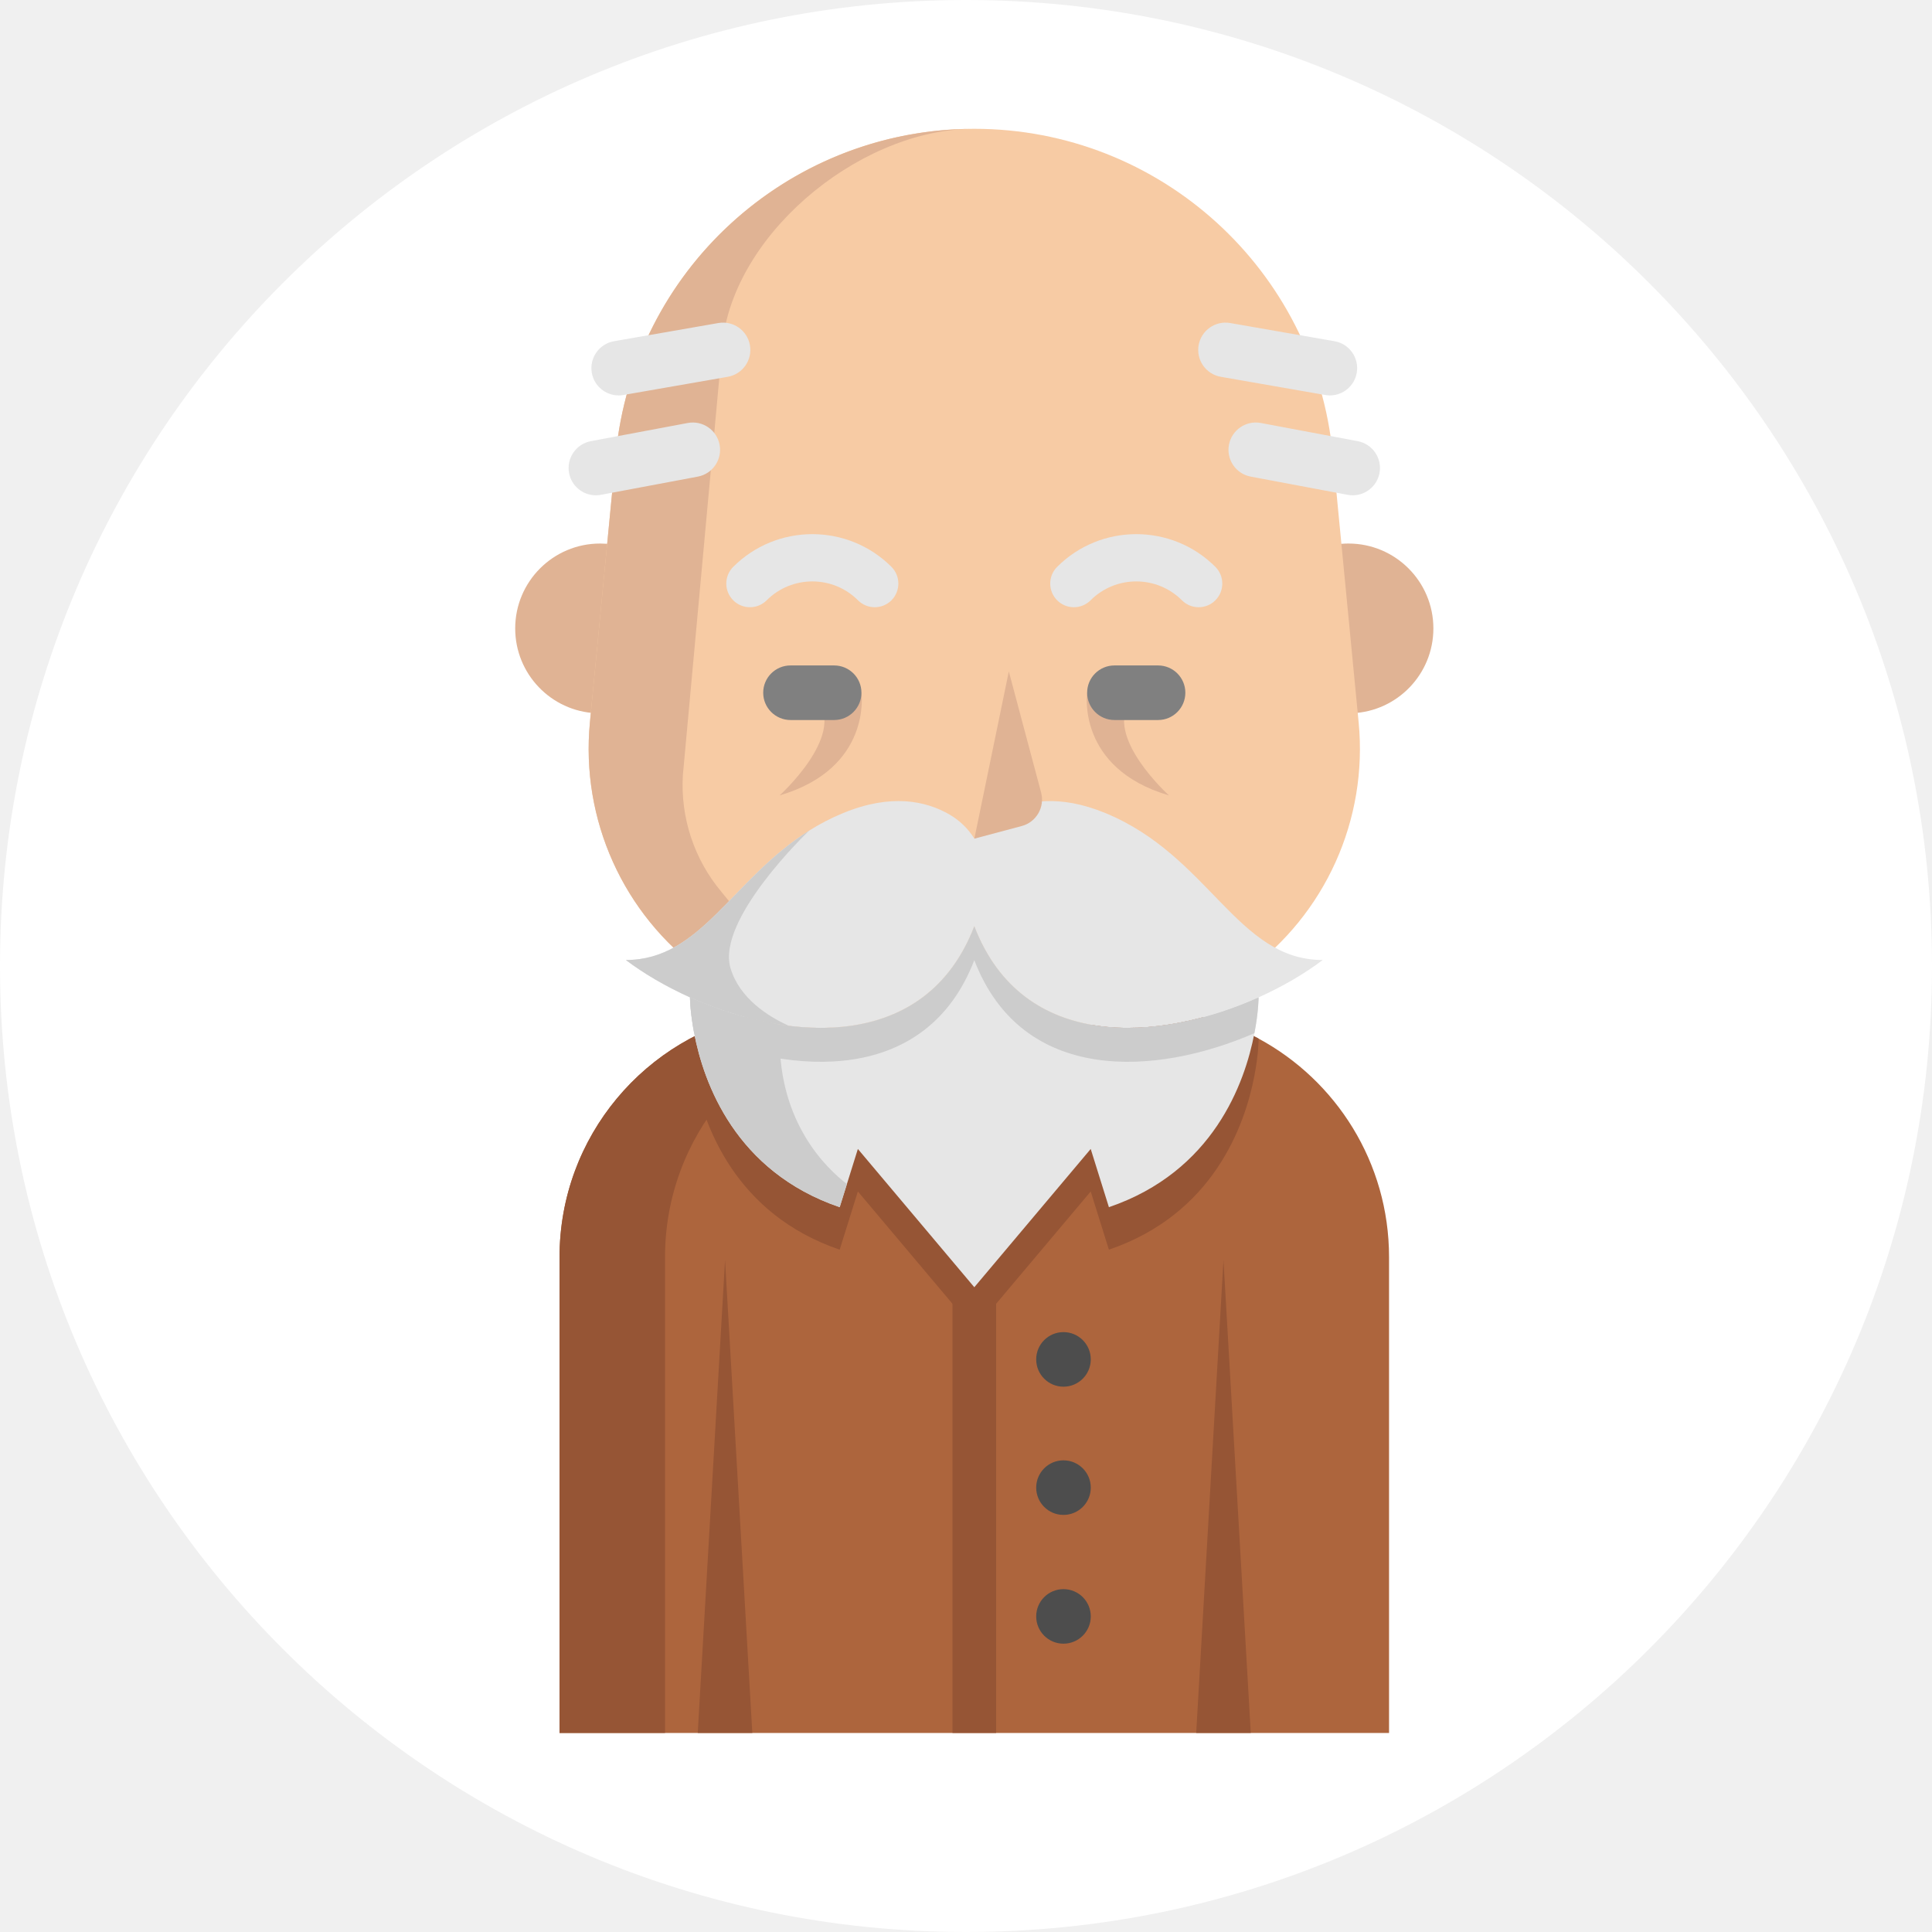
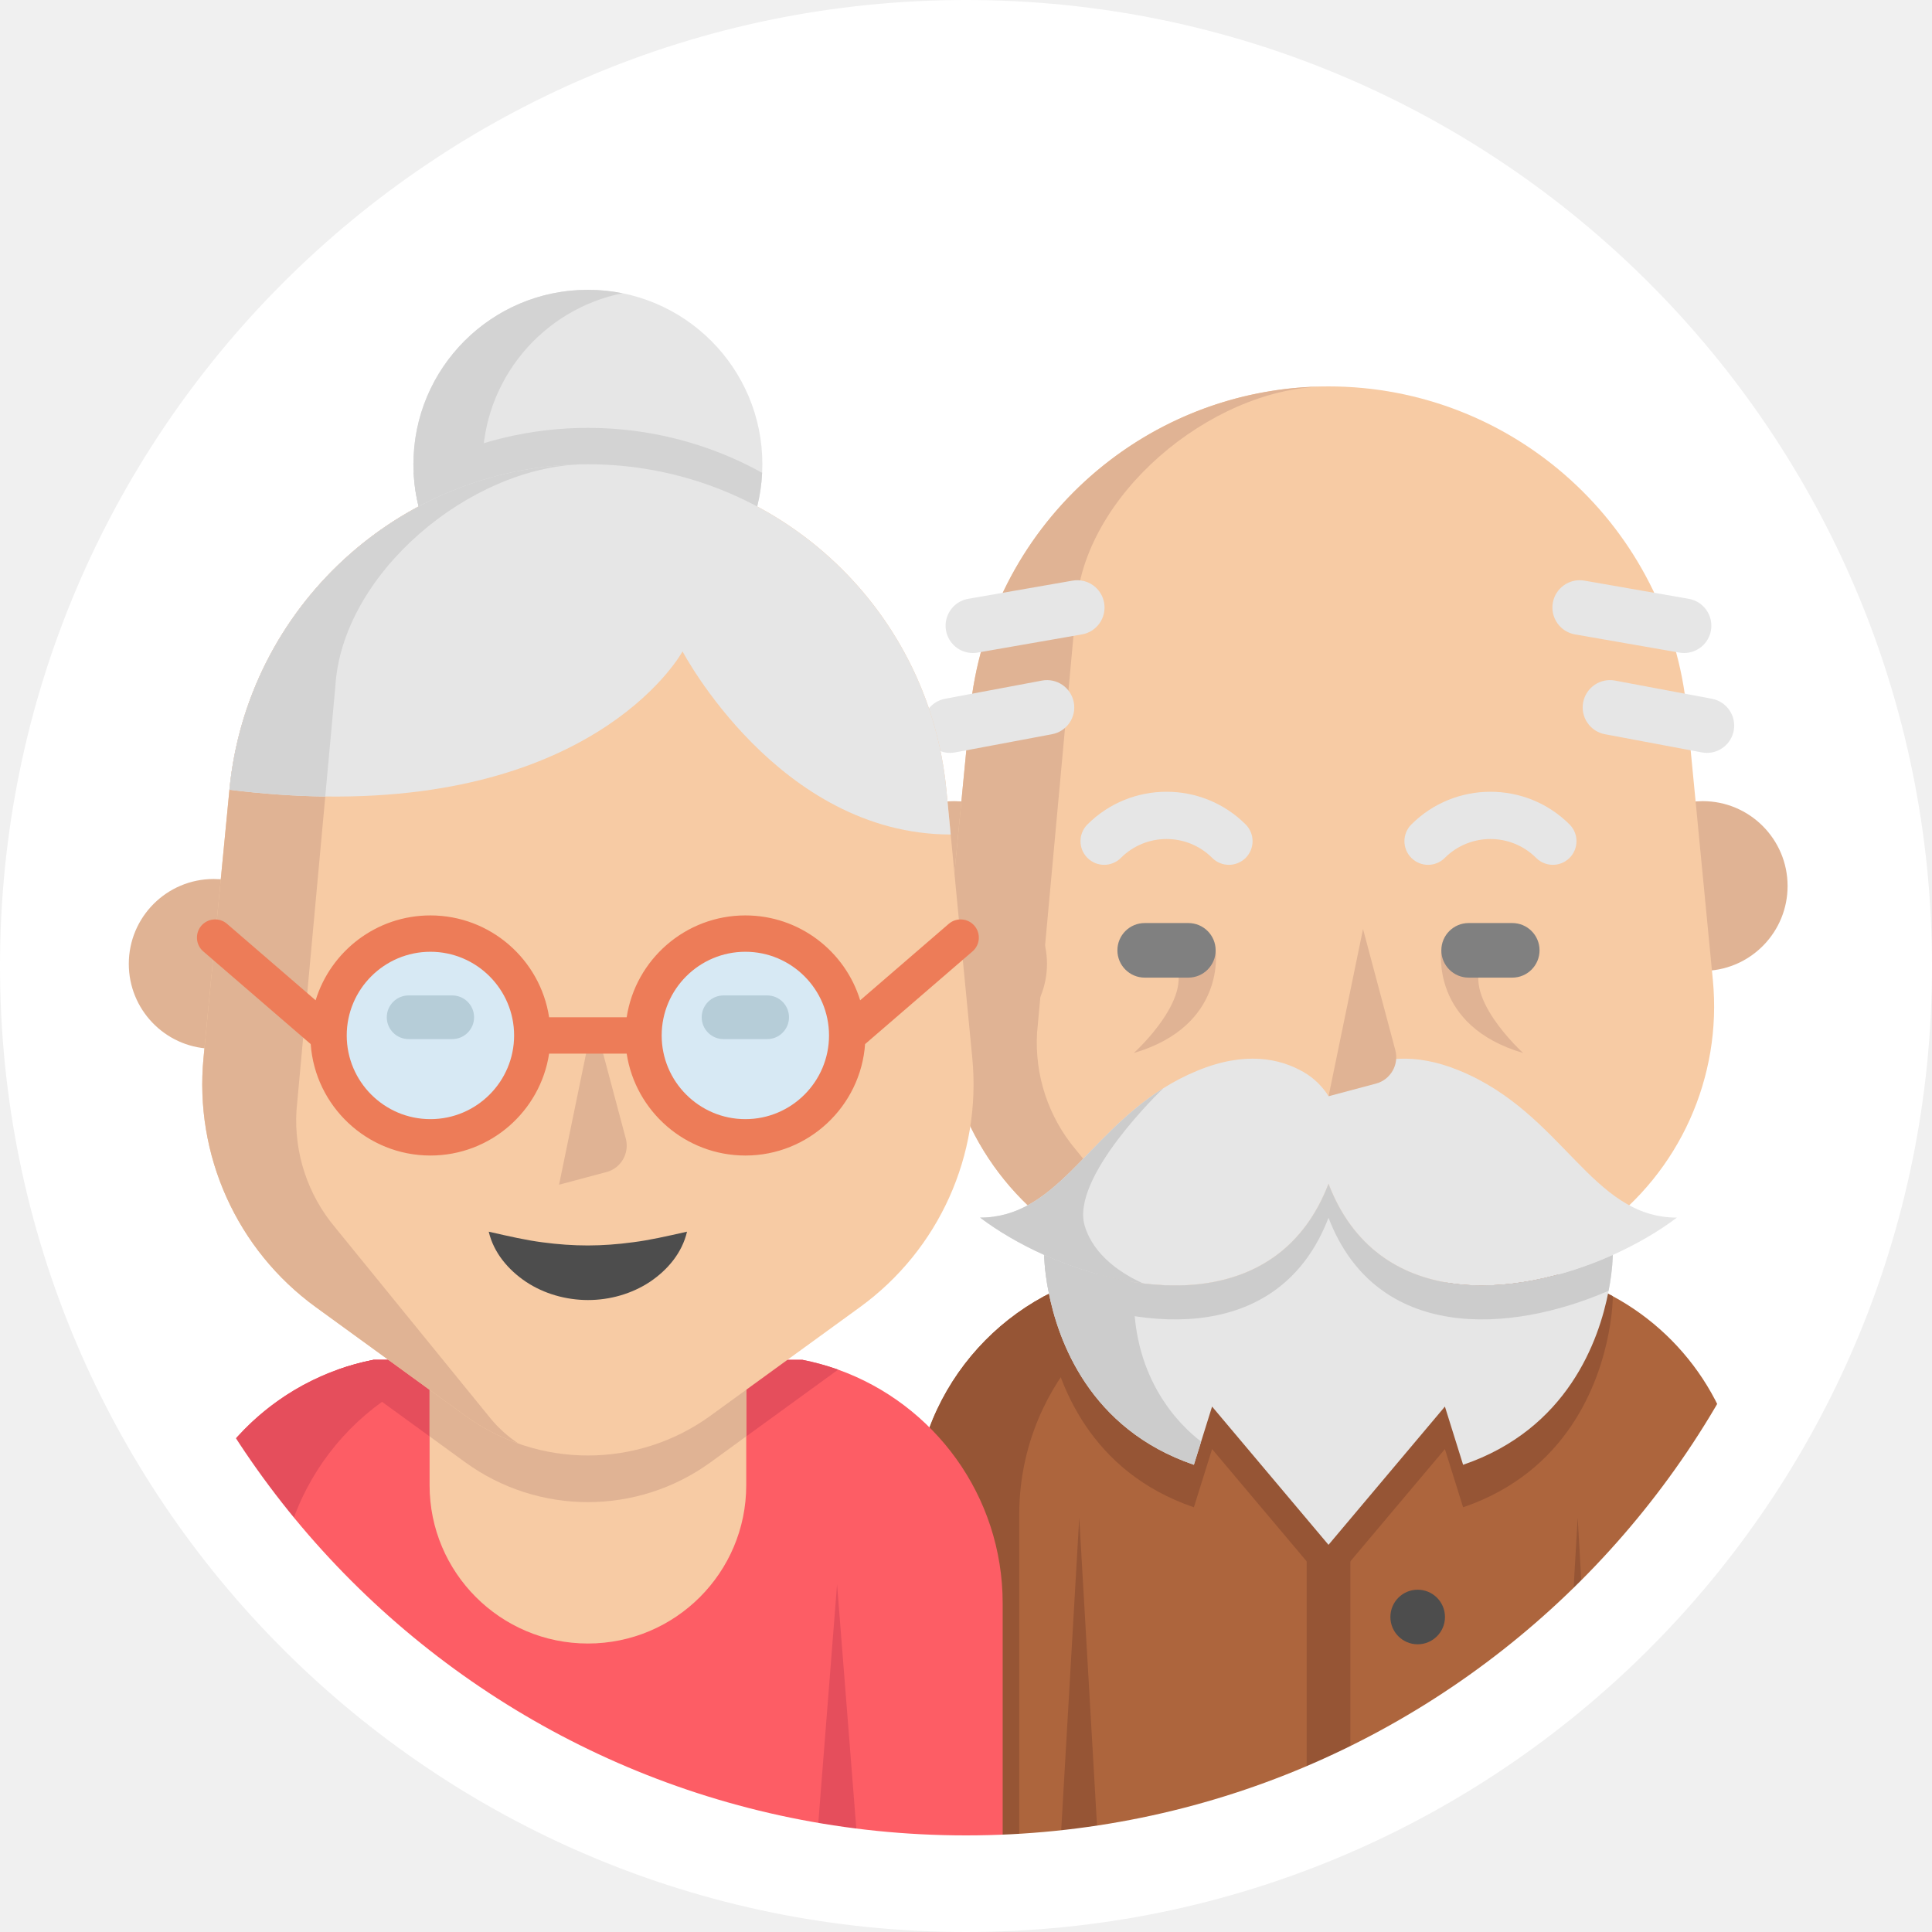
<svg xmlns="http://www.w3.org/2000/svg" width="60" height="60" viewBox="0 0 60 60" fill="none">
  <rect width="60" height="60" rx="30" fill="white" />
-   <path d="M43.138 39.041V53.819H17.377V39.041C17.377 35.293 20.054 32.169 23.599 31.478H36.916C36.917 31.478 36.917 31.478 36.918 31.478C37.687 31.628 38.414 31.892 39.082 32.252C41.497 33.554 43.138 36.106 43.138 39.041Z" fill="#AD653D" />
-   <path d="M26.875 31.478H23.599C20.053 32.168 17.377 35.292 17.377 39.04V53.818H20.653V39.04C20.653 35.292 23.33 32.168 26.875 31.478Z" fill="#965535" />
-   <path d="M18.516 22.15C17.115 22.088 16 20.932 16 19.516C16 18.061 17.18 16.88 18.636 16.88C18.767 16.88 18.896 16.889 19.022 16.908" fill="#E0B394" />
-   <path d="M41.998 22.15C43.399 22.088 44.515 20.932 44.515 19.516C44.515 18.061 43.334 16.88 41.878 16.88C41.747 16.88 41.617 16.89 41.492 16.908" fill="#E0B394" />
-   <path d="M26.444 33.544L21.806 30.175C19.355 28.394 18.029 25.449 18.32 22.433L19.125 14.109C19.679 8.375 24.497 4 30.258 4C36.018 4 40.836 8.375 41.39 14.109L42.194 22.433C42.486 25.449 41.16 28.394 38.709 30.175L34.071 33.544C31.797 35.196 28.718 35.196 26.444 33.544Z" fill="#F7CBA4" />
-   <path d="M26.752 21.513C26.752 21.513 27.093 23.855 24.212 24.702C24.212 24.702 26.247 22.863 25.398 21.765" fill="#E0B394" />
-   <path d="M21.207 24.074C21.129 25.393 21.558 26.69 22.408 27.701L27.255 33.658C27.509 33.959 27.796 34.213 28.106 34.415C27.523 34.212 26.963 33.92 26.444 33.544L21.806 30.174C19.355 28.394 18.03 25.449 18.321 22.433L19.125 14.108C19.674 8.431 24.404 4.085 30.09 4.003C26.587 4.087 22.621 7.389 22.415 10.905L21.207 24.074Z" fill="#E0B394" />
-   <path d="M25.905 22.361H24.55C24.082 22.361 23.702 21.981 23.702 21.513C23.702 21.045 24.082 20.666 24.55 20.666H25.905C26.373 20.666 26.753 21.045 26.753 21.513C26.753 21.981 26.373 22.361 25.905 22.361Z" fill="#808080" />
-   <path d="M33.762 21.513C33.762 21.513 33.421 23.855 36.303 24.702C36.303 24.702 34.267 22.863 35.116 21.765" fill="#E0B394" />
-   <path d="M37.225 18.858C37.037 18.858 36.849 18.786 36.706 18.643C35.923 17.861 34.651 17.861 33.869 18.643C33.582 18.93 33.117 18.93 32.831 18.643C32.544 18.356 32.544 17.891 32.831 17.604C34.185 16.25 36.39 16.25 37.744 17.604C38.031 17.891 38.031 18.356 37.744 18.643C37.601 18.786 37.413 18.858 37.225 18.858Z" fill="#E6E6E6" />
-   <path d="M27.165 18.858C26.977 18.858 26.789 18.786 26.646 18.643C25.864 17.861 24.592 17.861 23.81 18.643C23.523 18.93 23.058 18.93 22.771 18.643C22.484 18.356 22.484 17.891 22.771 17.604C24.126 16.25 26.33 16.25 27.685 17.604C27.971 17.891 27.971 18.356 27.685 18.643C27.541 18.786 27.353 18.858 27.165 18.858Z" fill="#E6E6E6" />
-   <path d="M30.936 35.719H29.58V53.818H30.936V35.719Z" fill="#965535" />
-   <path d="M35.965 22.361H34.61C34.142 22.361 33.762 21.981 33.762 21.513C33.762 21.045 34.142 20.666 34.61 20.666H35.965C36.433 20.666 36.812 21.045 36.812 21.513C36.812 21.981 36.433 22.361 35.965 22.361Z" fill="#808080" />
-   <path d="M39.087 32.294C39.087 32.294 39.086 32.739 38.957 33.406C38.661 34.956 37.679 37.704 34.438 38.81L33.873 37.002L30.258 41.295L26.642 37.002L26.077 38.81C22.837 37.704 21.855 34.956 21.558 33.406C21.429 32.739 21.428 32.294 21.428 32.294C24.067 33.479 27.594 33.895 29.483 31.478C29.788 31.09 30.049 30.628 30.258 30.084C30.523 30.776 30.962 31.213 31.506 31.478C32.988 32.203 35.25 31.653 36.919 31.478C37.687 31.628 38.414 31.892 39.082 32.252C39.084 32.266 39.086 32.279 39.087 32.294Z" fill="#965535" />
-   <path d="M41.078 29.814C40.526 30.231 39.843 30.634 39.087 30.974C36.022 32.35 31.764 32.689 30.258 28.764C29.217 31.472 26.867 32.15 24.503 31.859C23.441 31.728 22.377 31.4 21.427 30.974C20.671 30.634 19.988 30.231 19.436 29.814C21.782 29.814 22.724 27.304 25.127 25.798C25.128 25.797 25.129 25.796 25.129 25.796C25.452 25.592 25.802 25.408 26.186 25.25C27.668 24.64 28.75 24.869 29.488 25.296C29.81 25.483 30.071 25.742 30.26 26.044C30.463 25.721 30.748 25.446 31.1 25.255C31.836 24.855 32.895 24.66 34.328 25.25C37.56 26.581 38.416 29.814 41.078 29.814Z" fill="#E6E6E6" />
-   <path d="M39.087 30.974C39.087 30.974 39.086 31.42 38.957 32.086C38.661 33.636 37.679 36.384 34.438 37.49L33.873 35.682L30.258 39.976L26.642 35.682L26.302 36.77L26.077 37.49C22.837 36.384 21.855 33.636 21.558 32.086C21.429 31.419 21.428 30.974 21.428 30.974C22.272 31.354 23.206 31.653 24.149 31.807C26.63 32.214 29.165 31.608 30.258 28.764C31.764 32.69 36.023 32.351 39.087 30.974Z" fill="#E6E6E6" />
-   <path d="M39.087 30.974C39.087 30.974 39.086 31.419 38.957 32.086C35.904 33.413 31.743 33.688 30.258 29.818C28.772 33.688 24.611 33.413 21.558 32.086C21.429 31.419 21.428 30.974 21.428 30.974C24.492 32.35 28.751 32.689 30.258 28.764C31.764 32.689 36.023 32.35 39.087 30.974Z" fill="#CCCCCC" />
-   <path d="M41.301 12.28C41.253 12.28 41.204 12.276 41.155 12.267L37.913 11.702C37.453 11.622 37.144 11.183 37.224 10.722C37.305 10.261 37.742 9.952 38.205 10.032L41.446 10.597C41.907 10.678 42.215 11.117 42.135 11.578C42.063 11.989 41.705 12.28 41.301 12.28Z" fill="#E6E6E6" />
-   <path d="M42.01 15.382C41.958 15.382 41.905 15.377 41.852 15.367L38.843 14.802C38.383 14.716 38.08 14.273 38.166 13.813C38.253 13.353 38.696 13.05 39.156 13.136L42.165 13.701C42.625 13.788 42.928 14.23 42.842 14.691C42.765 15.098 42.409 15.382 42.01 15.382Z" fill="#E6E6E6" />
-   <path d="M19.213 12.28C18.809 12.28 18.451 11.99 18.379 11.578C18.299 11.117 18.607 10.678 19.068 10.597L22.31 10.032C22.771 9.952 23.21 10.261 23.29 10.722C23.37 11.183 23.062 11.621 22.601 11.702L19.36 12.267C19.31 12.276 19.261 12.28 19.213 12.28Z" fill="#E6E6E6" />
-   <path d="M18.505 15.382C18.105 15.382 17.749 15.098 17.673 14.691C17.587 14.231 17.889 13.788 18.349 13.701L21.359 13.136C21.819 13.05 22.262 13.353 22.348 13.813C22.434 14.273 22.131 14.716 21.671 14.802L18.662 15.367C18.609 15.377 18.556 15.382 18.505 15.382Z" fill="#E6E6E6" />
-   <path d="M23.364 53.818H21.669L22.517 39.13L23.364 53.818Z" fill="#965535" />
-   <path d="M38.844 53.818H37.149L37.996 39.13L38.844 53.818Z" fill="#965535" />
-   <path d="M30.26 26.045L31.731 25.653C32.184 25.532 32.453 25.067 32.333 24.614L31.33 20.852" fill="#E0B394" />
-   <path d="M33.027 43.065C33.495 43.065 33.875 42.685 33.875 42.217C33.875 41.749 33.495 41.37 33.027 41.37C32.559 41.37 32.18 41.749 32.18 42.217C32.18 42.685 32.559 43.065 33.027 43.065Z" fill="#4D4D4D" />
-   <path d="M33.027 47.047C33.495 47.047 33.875 46.667 33.875 46.2C33.875 45.731 33.495 45.352 33.027 45.352C32.559 45.352 32.18 45.731 32.18 46.2C32.18 46.667 32.559 47.047 33.027 47.047Z" fill="#4D4D4D" />
-   <path d="M33.027 51.046C33.495 51.046 33.875 50.667 33.875 50.199C33.875 49.731 33.495 49.352 33.027 49.352C32.559 49.352 32.18 49.731 32.18 50.199C32.18 50.667 32.559 51.046 33.027 51.046Z" fill="#4D4D4D" />
-   <path d="M26.302 36.771L26.077 37.49C22.837 36.384 21.855 33.636 21.558 32.086C21.429 31.419 21.428 30.974 21.428 30.974C22.272 31.354 23.206 31.653 24.149 31.807C24.191 31.952 24.213 32.108 24.213 32.273C24.213 34.864 25.634 36.259 26.302 36.771Z" fill="#CCCCCC" />
-   <path d="M22.687 30.069C22.971 31.016 23.868 31.573 24.503 31.859C23.441 31.728 22.377 31.4 21.427 30.974C20.671 30.634 19.988 30.23 19.436 29.814C21.782 29.814 22.724 27.304 25.127 25.798C25.045 25.875 22.239 28.572 22.687 30.069Z" fill="#CCCCCC" />
+   <mask id="mask0" mask-type="alpha" maskUnits="userSpaceOnUse" x="3" y="3" width="54" height="54">
+     <rect x="3" y="3" width="54" height="54" rx="27" fill="white" />
+   </mask>
+   <g mask="url(#mask0)">
+     <path d="M54.138 47.041V61.819H28.377V47.041C28.377 43.293 31.054 40.169 34.599 39.478H47.916C47.917 39.478 47.917 39.478 47.918 39.478C48.687 39.629 49.414 39.892 50.082 40.252C52.497 41.554 54.138 44.106 54.138 47.041Z" fill="#AD653D" />
+     <path d="M37.876 39.478H34.599C31.053 40.168 28.377 43.292 28.377 47.04V61.818H31.653V47.04C31.653 43.292 34.33 40.168 37.876 39.478Z" fill="#965535" />
+     <path d="M29.516 30.15C28.115 30.088 27 28.932 27 27.516C27 26.061 28.18 24.88 29.636 24.88C29.767 24.88 29.896 24.889 30.022 24.908" fill="#E0B394" />
+     <path d="M52.998 30.15C54.399 30.088 55.515 28.932 55.515 27.516C55.515 26.061 54.334 24.88 52.878 24.88C52.747 24.88 52.617 24.89 52.492 24.908" fill="#E0B394" />
+     <path d="M37.444 41.544L32.806 38.175C30.355 36.394 29.029 33.449 29.32 30.433L30.125 22.109C30.679 16.375 35.497 12 41.258 12C47.018 12 51.836 16.375 52.39 22.109L53.194 30.433C53.486 33.449 52.16 36.394 49.709 38.175L45.071 41.544C42.797 43.196 39.718 43.196 37.444 41.544Z" fill="#F7CBA4" />
+     <path d="M37.752 29.513C37.752 29.513 38.093 31.855 35.212 32.702C35.212 32.702 37.247 30.863 36.398 29.765" fill="#E0B394" />
+     <path d="M32.207 32.074C32.129 33.393 32.558 34.69 33.408 35.701L38.255 41.658C38.508 41.959 38.795 42.213 39.106 42.415C38.523 42.212 37.963 41.92 37.444 41.544L32.806 38.174C30.355 36.394 29.03 33.449 29.321 30.433L30.125 22.108C30.674 16.431 35.404 12.085 41.09 12.003C37.587 12.087 33.621 15.389 33.415 18.905L32.207 32.074Z" fill="#E0B394" />
+     <path d="M36.905 30.361H35.55C35.082 30.361 34.702 29.981 34.702 29.513C34.702 29.045 35.082 28.666 35.55 28.666H36.905C37.373 28.666 37.753 29.045 37.753 29.513C37.753 29.981 37.373 30.361 36.905 30.361Z" fill="#808080" />
+     <path d="M44.762 29.513C44.762 29.513 44.421 31.855 47.303 32.702C47.303 32.702 45.267 30.863 46.116 29.765" fill="#E0B394" />
+     <path d="M48.225 26.858C48.037 26.858 47.849 26.786 47.706 26.643C46.923 25.861 45.651 25.861 44.869 26.643C44.582 26.93 44.117 26.93 43.831 26.643C43.544 26.356 43.544 25.891 43.831 25.604C45.185 24.25 47.39 24.25 48.744 25.604C49.031 25.891 49.031 26.356 48.744 26.643C48.601 26.786 48.413 26.858 48.225 26.858Z" fill="#E6E6E6" />
+     <path d="M38.165 26.858C37.977 26.858 37.789 26.786 37.646 26.643C36.864 25.861 35.592 25.861 34.81 26.643C34.523 26.93 34.058 26.93 33.771 26.643C33.484 26.356 33.484 25.891 33.771 25.604C35.126 24.25 37.33 24.25 38.685 25.604C38.971 25.891 38.971 26.356 38.685 26.643C38.541 26.786 38.353 26.858 38.165 26.858Z" fill="#E6E6E6" />
+     <path d="M41.936 43.719H40.58V61.818H41.936V43.719Z" fill="#965535" />
+     <path d="M46.965 30.361H45.61C45.142 30.361 44.762 29.981 44.762 29.513C44.762 29.045 45.142 28.666 45.61 28.666H46.965C47.433 28.666 47.812 29.045 47.812 29.513C47.812 29.981 47.433 30.361 46.965 30.361Z" fill="#808080" />
+     <path d="M50.087 40.294C50.087 40.294 50.086 40.739 49.957 41.406C49.661 42.956 48.679 45.704 45.438 46.81L44.873 45.002L41.258 49.295L37.642 45.002L37.077 46.81C33.837 45.704 32.855 42.956 32.558 41.406C32.429 40.739 32.428 40.294 32.428 40.294C35.067 41.479 38.594 41.895 40.483 39.478C40.788 39.09 41.049 38.627 41.258 38.084C41.523 38.776 41.962 39.213 42.506 39.478C43.988 40.203 46.25 39.653 47.919 39.478C48.687 39.629 49.414 39.892 50.082 40.252C50.084 40.266 50.086 40.279 50.087 40.294Z" fill="#965535" />
+     <path d="M52.078 37.814C51.526 38.231 50.843 38.634 50.087 38.974C47.022 40.35 42.764 40.689 41.258 36.764C40.217 39.472 37.867 40.15 35.503 39.859C34.441 39.728 33.377 39.4 32.427 38.974C31.671 38.634 30.988 38.231 30.436 37.814C32.782 37.814 33.724 35.304 36.127 33.798C36.128 33.797 36.129 33.796 36.129 33.796C36.452 33.592 36.802 33.408 37.187 33.25C38.668 32.64 39.75 32.869 40.488 33.296C40.81 33.483 41.071 33.742 41.26 34.044C41.463 33.721 41.748 33.446 42.1 33.255C42.836 32.855 43.895 32.66 45.328 33.25C48.56 34.581 49.416 37.814 52.078 37.814Z" fill="#E6E6E6" />
+     <path d="M50.087 38.974C50.087 38.974 50.086 39.42 49.957 40.086C49.661 41.636 48.679 44.384 45.438 45.49L44.873 43.682L41.258 47.976L37.642 43.682L37.302 44.77L37.077 45.49C33.837 44.384 32.855 41.636 32.558 40.086C32.429 39.419 32.428 38.974 32.428 38.974C33.272 39.354 34.206 39.653 35.15 39.807C37.63 40.214 40.165 39.608 41.258 36.764C42.764 40.69 47.023 40.351 50.087 38.974Z" fill="#E6E6E6" />
+     <path d="M50.087 38.974C50.087 38.974 50.086 39.419 49.957 40.086C46.904 41.413 42.743 41.688 41.258 37.818C39.772 41.688 35.611 41.413 32.558 40.086C32.429 39.419 32.428 38.974 32.428 38.974C35.492 40.35 39.751 40.689 41.258 36.764C42.764 40.689 47.023 40.35 50.087 38.974Z" fill="#CCCCCC" />
+     <path d="M52.301 20.28C52.253 20.28 52.204 20.276 52.155 20.267L48.913 19.702C48.453 19.622 48.144 19.183 48.224 18.721C48.305 18.261 48.742 17.952 49.205 18.032L52.446 18.597C52.907 18.678 53.215 19.117 53.135 19.578C53.063 19.989 52.705 20.28 52.301 20.28Z" fill="#E6E6E6" />
+     <path d="M53.01 23.382C52.958 23.382 52.905 23.377 52.852 23.367L49.843 22.802C49.383 22.716 49.08 22.273 49.166 21.813C49.253 21.353 49.696 21.05 50.156 21.136L53.165 21.701C53.625 21.788 53.928 22.23 53.842 22.691C53.765 23.098 53.409 23.382 53.01 23.382Z" fill="#E6E6E6" />
+     <path d="M30.213 20.28C29.809 20.28 29.451 19.99 29.379 19.578C29.299 19.117 29.607 18.678 30.068 18.597L33.31 18.032C33.771 17.952 34.21 18.261 34.29 18.722C34.37 19.183 34.062 19.622 33.601 19.702L30.36 20.267C30.31 20.276 30.261 20.28 30.213 20.28Z" fill="#E6E6E6" />
+     <path d="M29.505 23.382C29.105 23.382 28.749 23.098 28.673 22.691C28.587 22.231 28.889 21.788 29.349 21.701L32.359 21.136C32.819 21.05 33.262 21.353 33.348 21.813C33.434 22.273 33.132 22.716 32.671 22.802L29.662 23.367C29.609 23.377 29.556 23.382 29.505 23.382Z" fill="#E6E6E6" />
+     <path d="M34.364 61.818H32.669L33.517 47.13L34.364 61.818Z" fill="#965535" />
+     <path d="M49.844 61.818H48.149L48.996 47.13L49.844 61.818Z" fill="#965535" />
+     <path d="M41.26 34.045L42.731 33.653C43.184 33.532 43.453 33.067 43.333 32.614L42.33 28.852" fill="#E0B394" />
+     <path d="M44.027 51.065C44.495 51.065 44.875 50.685 44.875 50.217C44.875 49.749 44.495 49.37 44.027 49.37C43.559 49.37 43.18 49.749 43.18 50.217C43.18 50.685 43.559 51.065 44.027 51.065Z" fill="#4D4D4D" />
+     <path d="M44.027 55.047C44.495 55.047 44.875 54.667 44.875 54.2C44.875 53.731 44.495 53.352 44.027 53.352C43.559 53.352 43.18 53.731 43.18 54.2C43.18 54.667 43.559 55.047 44.027 55.047Z" fill="#4D4D4D" />
+     <path d="M37.302 44.771L37.077 45.49C33.837 44.384 32.855 41.636 32.558 40.086C32.429 39.419 32.428 38.974 32.428 38.974C33.272 39.354 34.206 39.653 35.15 39.807C35.191 39.952 35.213 40.108 35.213 40.273C35.213 42.864 36.634 44.259 37.302 44.771Z" fill="#CCCCCC" />
+     <path d="M33.687 38.069C33.971 39.016 34.868 39.573 35.503 39.859C34.441 39.728 33.377 39.4 32.427 38.974C31.671 38.634 30.988 38.23 30.436 37.813C32.782 37.813 33.724 35.304 36.127 33.798C36.045 33.875 33.239 36.572 33.687 38.069Z" fill="#CCCCCC" />
+     <path d="M23.676 14.418C23.676 14.507 23.673 14.595 23.669 14.684C23.531 17.554 21.16 19.837 18.258 19.837C15.354 19.837 12.983 17.553 12.846 14.684C12.841 14.595 12.839 14.507 12.839 14.418C12.839 11.426 15.265 9 18.258 9C21.25 9 23.676 11.426 23.676 14.418Z" fill="#E6E6E6" />
+     <path d="M14.986 14.418C14.986 11.793 16.853 9.605 19.331 9.107C18.984 9.037 18.625 9 18.258 9C15.265 9 12.839 11.426 12.839 14.418C12.839 17.41 15.265 19.836 18.258 19.836C18.625 19.836 18.984 19.799 19.331 19.73C16.853 19.232 14.986 17.043 14.986 14.418Z" fill="#D3D3D3" />
+     <path d="M31.139 49.793V59.969H5.377V49.793C5.377 46.448 7.509 43.6 10.488 42.535C10.847 42.408 11.218 42.305 11.6 42.23H24.916C25.298 42.305 25.669 42.408 26.028 42.535C29.006 43.6 31.139 46.448 31.139 49.793Z" fill="#FD5D65" />
+     <path d="M14.876 42.231H11.6C8.054 42.922 5.377 46.046 5.377 49.794V59.971H8.654V49.794C8.654 46.046 11.331 42.922 14.876 42.231Z" fill="#E54E5C" />
+     <path d="M26.029 42.535L22.072 45.41C19.797 47.062 16.718 47.062 14.445 45.41L10.488 42.535C10.847 42.407 11.218 42.305 11.6 42.23H24.917C25.299 42.305 25.669 42.407 26.029 42.535Z" fill="#E54E5C" />
+     <path d="M6.516 32.568C5.115 32.506 4 31.35 4 29.934C4 28.479 5.18 27.298 6.636 27.298C6.767 27.298 6.896 27.307 7.022 27.326" fill="#E0B394" />
+     <path d="M29.998 32.568C31.399 32.506 32.515 31.35 32.515 29.934C32.515 28.479 31.334 27.298 29.878 27.298C29.747 27.298 29.617 27.308 29.492 27.326" fill="#E0B394" />
+     <path d="M23.175 39.847V46.124C23.175 48.84 20.973 51.041 18.258 51.041C15.542 51.041 13.341 48.84 13.341 46.124V39.847H23.175Z" fill="#F7CBA4" />
+     <path d="M23.175 39.847V44.607L22.071 45.41C19.797 47.063 16.718 47.063 14.445 45.41L13.341 44.607V39.847H23.175Z" fill="#E0B394" />
+     <path d="M14.444 43.962L9.806 40.593C7.355 38.812 6.029 35.867 6.32 32.852L7.125 24.527C7.679 18.793 12.497 14.418 18.258 14.418C24.018 14.418 28.836 18.793 29.39 24.527L30.195 32.852C30.486 35.867 29.16 38.812 26.709 40.593L22.071 43.962C19.797 45.615 16.718 45.615 14.444 43.962Z" fill="#F7CBA4" />
+     <path d="M9.207 34.492C9.129 35.811 9.558 37.108 10.408 38.119L15.255 44.076C15.509 44.378 15.796 44.631 16.106 44.833C15.523 44.63 14.963 44.338 14.444 43.962L9.806 40.593C7.355 38.812 6.03 35.867 6.321 32.852L7.125 24.527C7.674 18.849 12.403 14.503 18.09 14.421C14.588 14.506 10.621 17.807 10.415 21.323L9.207 34.492Z" fill="#E0B394" />
+     <path d="M23.669 14.683C23.531 17.553 21.16 19.837 18.258 19.837C15.354 19.837 12.984 17.553 12.846 14.683C14.381 13.834 16.133 13.335 17.989 13.291C18.023 13.29 18.057 13.29 18.091 13.29C18.146 13.288 18.201 13.288 18.258 13.288C20.214 13.288 22.061 13.792 23.669 14.683Z" fill="#D3D3D3" />
+     <path d="M29.525 25.916C24.182 25.916 21.197 20.23 21.197 20.23C21.197 20.23 18.702 24.846 10.101 24.736C9.18 24.725 8.192 24.658 7.126 24.527H7.125C7.671 18.882 12.349 14.555 17.989 14.421C18.023 14.42 18.057 14.42 18.091 14.42C18.146 14.418 18.201 14.418 18.258 14.418C21.138 14.418 23.783 15.512 25.776 17.322C27.77 19.133 29.114 21.66 29.391 24.527L29.525 25.916Z" fill="#E6E6E6" />
+     <path d="M18.091 14.42C14.588 14.505 10.621 17.806 10.414 21.323L10.101 24.736C9.18 24.725 8.192 24.658 7.126 24.527H7.125C7.671 18.882 12.349 14.554 17.989 14.421C18.023 14.42 18.057 14.42 18.091 14.42Z" fill="#D3D3D3" />
+     <path d="M23.149 35.321C24.896 35.321 26.312 33.904 26.312 32.157C26.312 30.41 24.896 28.993 23.149 28.993C21.401 28.993 19.985 30.41 19.985 32.157C19.985 33.904 21.401 35.321 23.149 35.321Z" fill="#D7E9F4" />
+     <path d="M13.367 35.321C15.114 35.321 16.531 33.904 16.531 32.157C16.531 30.41 15.114 28.993 13.367 28.993C11.62 28.993 10.203 30.41 10.203 32.157C10.203 33.904 11.62 35.321 13.367 35.321Z" fill="#D7E9F4" />
+     <path d="M23.826 32.27H22.47C22.096 32.27 21.792 31.967 21.792 31.592C21.792 31.218 22.096 30.914 22.47 30.914H23.826C24.2 30.914 24.503 31.218 24.503 31.592C24.503 31.967 24.2 32.27 23.826 32.27Z" fill="#B6CDD8" />
+     <path d="M14.045 32.27H12.69C12.315 32.27 12.012 31.967 12.012 31.592C12.012 31.218 12.315 30.914 12.69 30.914H14.045C14.419 30.914 14.723 31.218 14.723 31.592C14.723 31.967 14.419 32.27 14.045 32.27Z" fill="#B6CDD8" />
+     <path d="M17.362 36.792L18.833 36.4C19.286 36.28 19.555 35.815 19.435 35.361L18.432 31.599" fill="#E0B394" />
+     <path d="M30.261 28.749C30.057 28.513 29.701 28.487 29.465 28.69L26.713 31.065C26.245 29.54 24.824 28.429 23.148 28.429C21.284 28.429 19.735 29.803 19.462 31.592H17.053C16.78 29.803 15.231 28.429 13.367 28.429C11.691 28.429 10.27 29.54 9.802 31.065L7.05 28.69C6.814 28.486 6.457 28.513 6.253 28.749C6.05 28.985 6.076 29.342 6.312 29.546L9.649 32.425C9.787 34.356 11.401 35.886 13.367 35.886C15.231 35.886 16.78 34.511 17.053 32.722H19.462C19.735 34.511 21.284 35.886 23.148 35.886C25.114 35.886 26.728 34.356 26.866 32.425L30.203 29.546C30.439 29.342 30.465 28.985 30.261 28.749ZM13.367 34.756C11.934 34.756 10.768 33.59 10.768 32.157C10.768 30.724 11.934 29.558 13.367 29.558C14.8 29.558 15.966 30.724 15.966 32.157C15.966 33.59 14.8 34.756 13.367 34.756ZM23.148 34.756C21.715 34.756 20.549 33.59 20.549 32.157C20.549 30.724 21.715 29.558 23.148 29.558C24.581 29.558 25.746 30.724 25.746 32.157C25.746 33.59 24.581 34.756 23.148 34.756Z" fill="#ED7C58" />
+     <path d="M11.364 59.969H9.669L10.517 49.204L11.364 59.969Z" fill="#E54E5C" />
+     <path d="M26.844 59.969H25.149L25.996 49.204L26.844 59.969Z" fill="#E54E5C" />
+     <path d="M15.178 38.251C15.832 38.4 16.346 38.517 16.845 38.581C17.339 38.647 17.797 38.679 18.257 38.679C18.718 38.678 19.175 38.645 19.669 38.578C20.167 38.515 20.681 38.398 21.336 38.251C21.183 38.909 20.734 39.44 20.179 39.812C19.619 40.181 18.937 40.375 18.258 40.374C17.578 40.373 16.896 40.18 16.337 39.809C15.783 39.437 15.333 38.907 15.178 38.251Z" fill="#4D4D4D" />
+   </g>
</svg>
